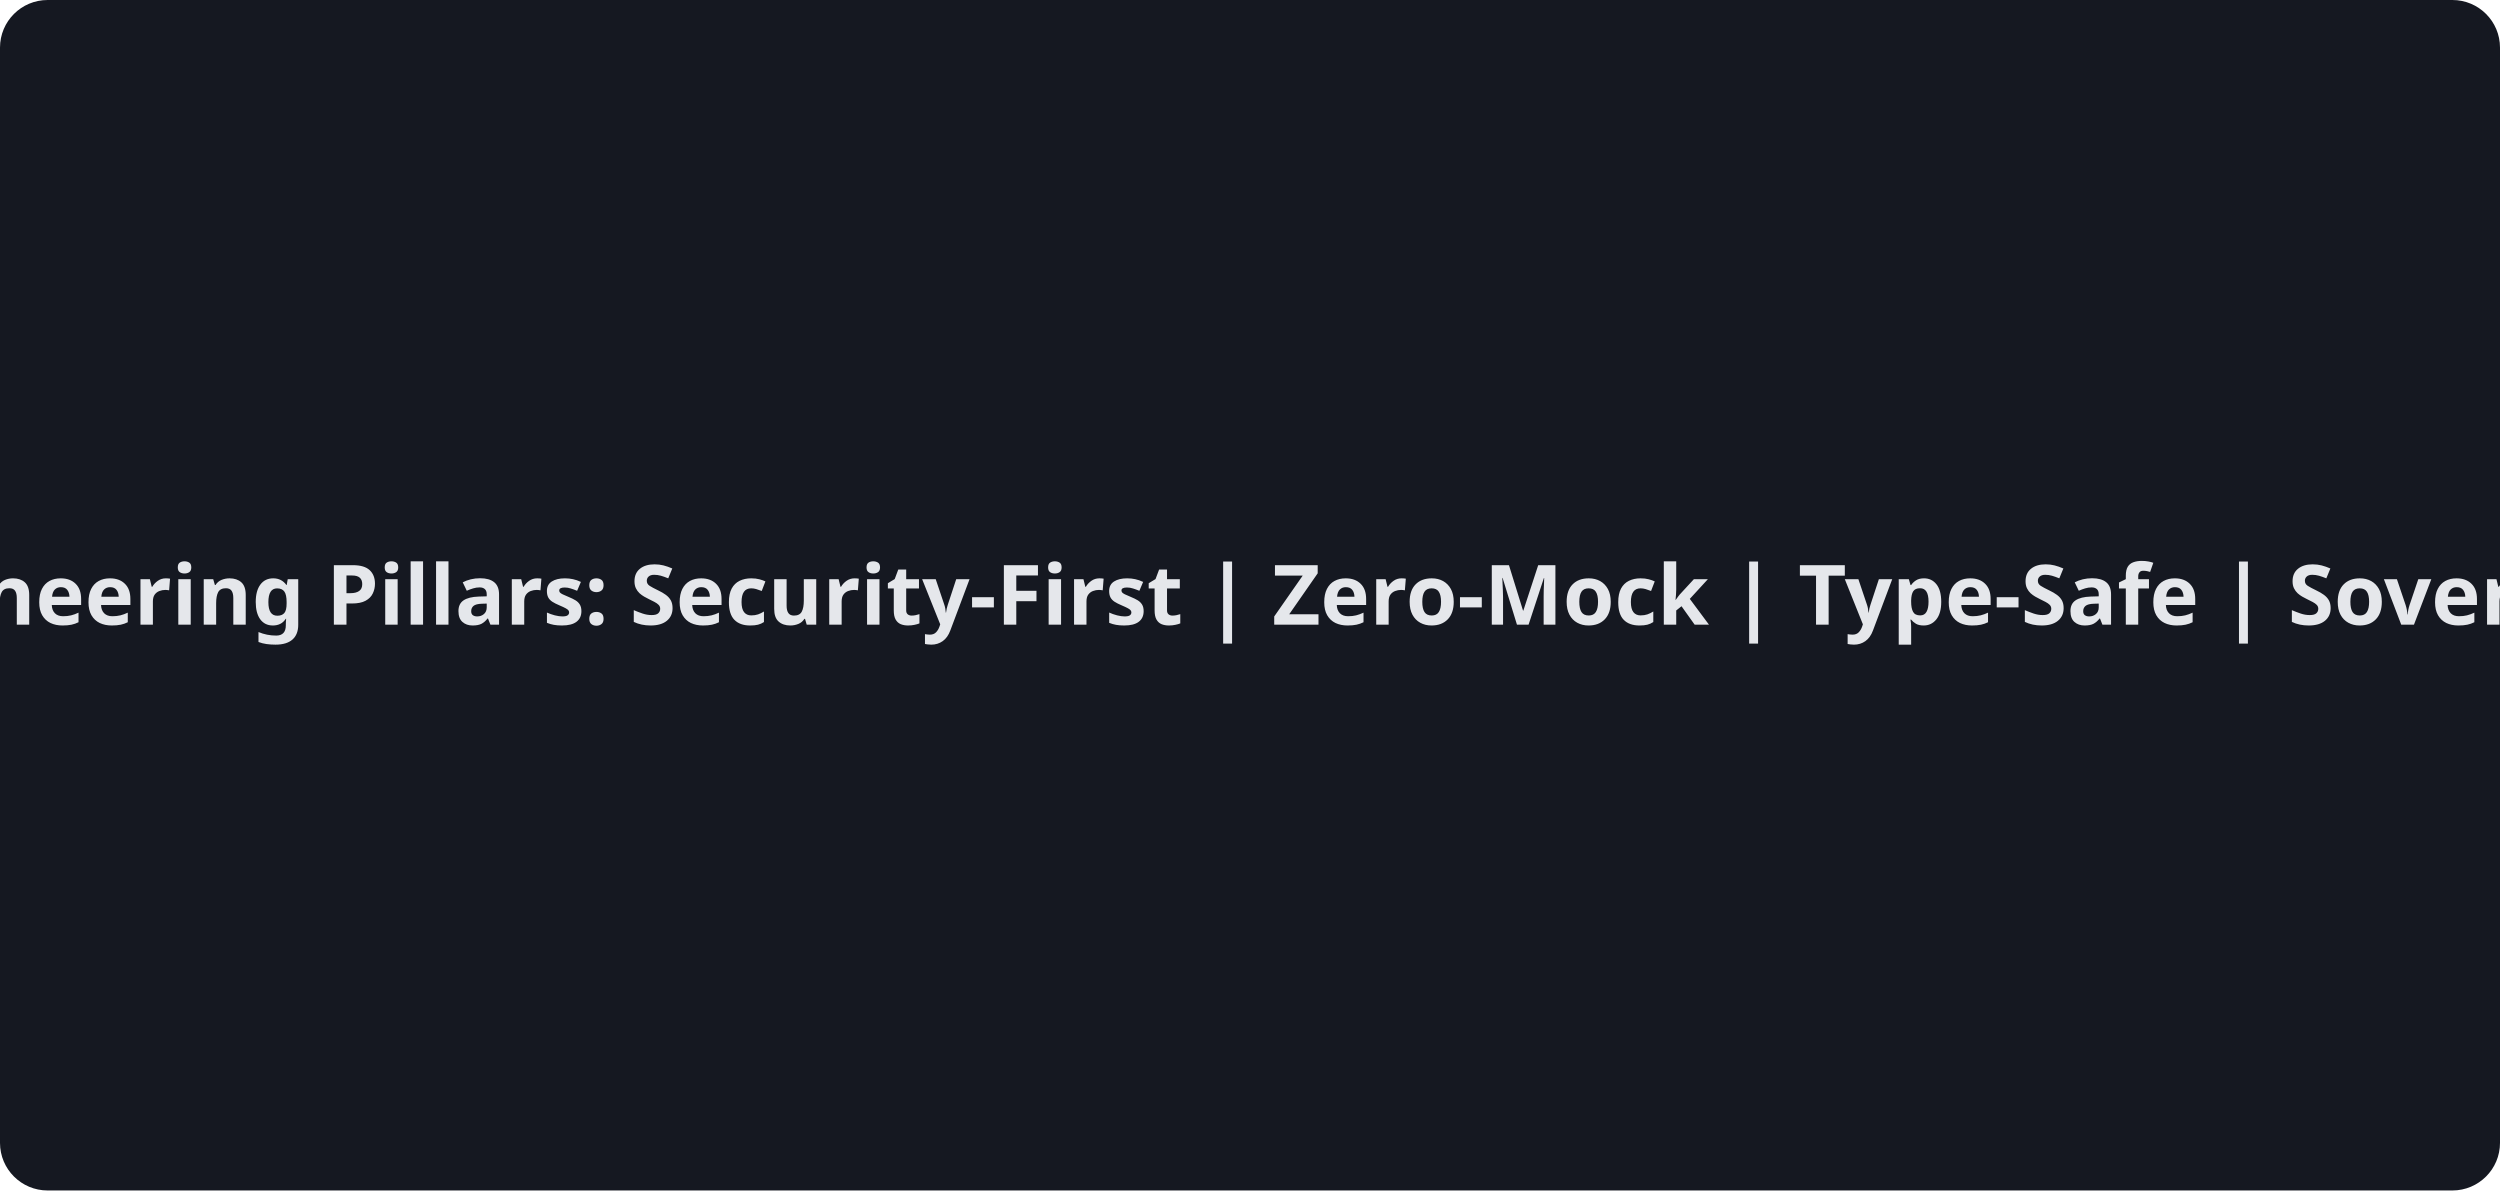
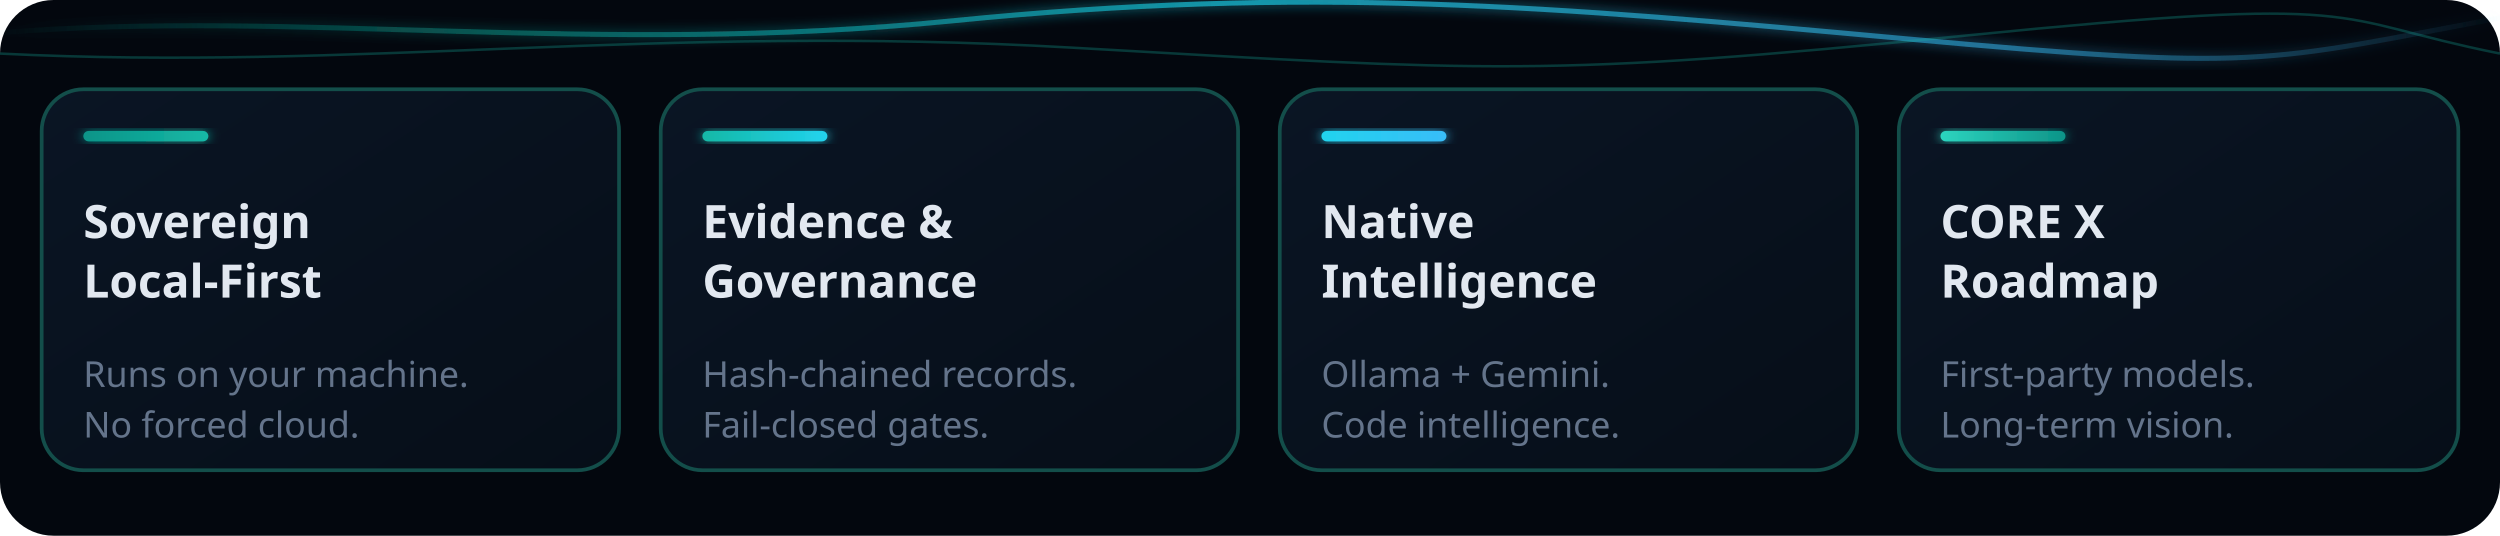
- <svg xmlns="http://www.w3.org/2000/svg" width="840" height="400" viewBox="0 0 840 400">
-   <rect width="840" height="400" rx="16" fill="#151821" />
-   <text x="50%" y="50%" dominant-baseline="middle" text-anchor="middle" font-family="system-ui" font-weight="700" font-size="28" fill="#e5e7eb">Engineering Pillars: Security-First | Zero-Mock | Type-Safe | Sovereign</text>
+ <svg xmlns="http://www.w3.org/2000/svg" viewBox="0 0 840 180" width="840" height="180" role="img" aria-label="ZYNTHEOR Engineering Pillars">
+   <defs>
+     <linearGradient id="cbg" x1="0%" y1="0%" x2="100%" y2="100%">
+       <stop offset="0%" stop-color="#0A1524" />
+       <stop offset="100%" stop-color="#060E18" />
+     </linearGradient>
+     <linearGradient id="t1" x1="0%" y1="0%" x2="100%" y2="0%">
+       <stop offset="0%" stop-color="#0D9488" />
+       <stop offset="100%" stop-color="#14B8A6" />
+     </linearGradient>
+     <linearGradient id="t2" x1="0%" y1="0%" x2="100%" y2="0%">
+       <stop offset="0%" stop-color="#14B8A6" />
+       <stop offset="100%" stop-color="#22D3EE" />
+     </linearGradient>
+     <linearGradient id="t3" x1="0%" y1="0%" x2="100%" y2="0%">
+       <stop offset="0%" stop-color="#22D3EE" />
+       <stop offset="100%" stop-color="#38BDF8" />
+     </linearGradient>
+     <linearGradient id="t4" x1="0%" y1="0%" x2="100%" y2="0%">
+       <stop offset="0%" stop-color="#2DD4BF" />
+       <stop offset="100%" stop-color="#0D9488" />
+     </linearGradient>
+     <linearGradient id="topwave" x1="0%" y1="0%" x2="100%" y2="0%">
+       <stop offset="0%" stop-color="#0D9488" stop-opacity="0" />
+       <stop offset="20%" stop-color="#0D9488" stop-opacity="0.65" />
+       <stop offset="50%" stop-color="#22D3EE" stop-opacity="0.85" />
+       <stop offset="80%" stop-color="#38BDF8" stop-opacity="0.65" />
+       <stop offset="100%" stop-color="#38BDF8" stop-opacity="0" />
+     </linearGradient>
+     <filter id="glow2" x="-20%" y="-20%" width="140%" height="140%">
+       <feGaussianBlur stdDeviation="2" result="b" />
+       <feMerge>
+         <feMergeNode in="b" />
+         <feMergeNode in="SourceGraphic" />
+       </feMerge>
+     </filter>
+   </defs>
+   <rect width="840" height="180" rx="18" fill="#03070E" />
+   <path d="M 0 11 C 100 3, 200 19, 320 7 S 520 2, 640 13 S 760 21, 840 6" fill="none" stroke="url(#topwave)" stroke-width="1.7" opacity="0.8" filter="url(#glow2)" />
+   <path d="M 0 18 C 120 24, 220 8, 360 16 S 520 26, 660 12 S 780 6, 840 18" fill="none" stroke="#14B8A6" stroke-width="0.85" opacity="0.28" />
+   <g transform="translate(14, 30)">
+     <rect width="194" height="128" rx="14" fill="url(#cbg)" stroke="#134E4A" stroke-width="1.25" />
+     <rect x="14" y="14" width="42" height="3.5" rx="1.8" fill="url(#t1)" filter="url(#glow2)" />
+     <text x="14" y="50" font-family="system-ui,sans-serif" font-size="15.5" font-weight="700" fill="#E2E8F0">Sovereign</text>
+     <text x="14" y="70" font-family="system-ui,sans-serif" font-size="15.5" font-weight="700" fill="#E2E8F0">Local-First</text>
+     <text x="14" y="100" font-family="system-ui,sans-serif" font-size="12" fill="#64748B">Runs on your machine.</text>
+     <text x="14" y="117" font-family="system-ui,sans-serif" font-size="12" fill="#64748B">No forced cloud.</text>
+   </g>
+   <g transform="translate(222, 30)">
+     <rect width="194" height="128" rx="14" fill="url(#cbg)" stroke="#134E4A" stroke-width="1.25" />
+     <rect x="14" y="14" width="42" height="3.5" rx="1.8" fill="url(#t2)" filter="url(#glow2)" />
+     <text x="14" y="50" font-family="system-ui,sans-serif" font-size="15.5" font-weight="700" fill="#E2E8F0">Evidence &amp;</text>
+     <text x="14" y="70" font-family="system-ui,sans-serif" font-size="15.5" font-weight="700" fill="#E2E8F0">Governance</text>
+     <text x="14" y="100" font-family="system-ui,sans-serif" font-size="12" fill="#64748B">Hash-chained records.</text>
+     <text x="14" y="117" font-family="system-ui,sans-serif" font-size="12" fill="#64748B">Fail-closed gates.</text>
+   </g>
+   <g transform="translate(430, 30)">
+     <rect width="194" height="128" rx="14" fill="url(#cbg)" stroke="#134E4A" stroke-width="1.25" />
+     <rect x="14" y="14" width="42" height="3.5" rx="1.8" fill="url(#t3)" filter="url(#glow2)" />
+     <text x="14" y="50" font-family="system-ui,sans-serif" font-size="15.5" font-weight="700" fill="#E2E8F0">Native</text>
+     <text x="14" y="70" font-family="system-ui,sans-serif" font-size="15.5" font-weight="700" fill="#E2E8F0">Intelligence</text>
+     <text x="14" y="100" font-family="system-ui,sans-serif" font-size="12" fill="#64748B">Ollama + Gemini.</text>
+     <text x="14" y="117" font-family="system-ui,sans-serif" font-size="12" fill="#64748B">Code intelligence.</text>
+   </g>
+   <g transform="translate(638, 30)">
+     <rect width="188" height="128" rx="14" fill="url(#cbg)" stroke="#134E4A" stroke-width="1.25" />
+     <rect x="14" y="14" width="42" height="3.5" rx="1.8" fill="url(#t4)" filter="url(#glow2)" />
+     <text x="14" y="50" font-family="system-ui,sans-serif" font-size="15.5" font-weight="700" fill="#E2E8F0">CORE X</text>
+     <text x="14" y="70" font-family="system-ui,sans-serif" font-size="15.5" font-weight="700" fill="#E2E8F0">Roadmap</text>
+     <text x="14" y="100" font-family="system-ui,sans-serif" font-size="12" fill="#64748B">First-party models.</text>
+     <text x="14" y="117" font-family="system-ui,sans-serif" font-size="12" fill="#64748B">Long-term vision.</text>
+   </g>
</svg>
